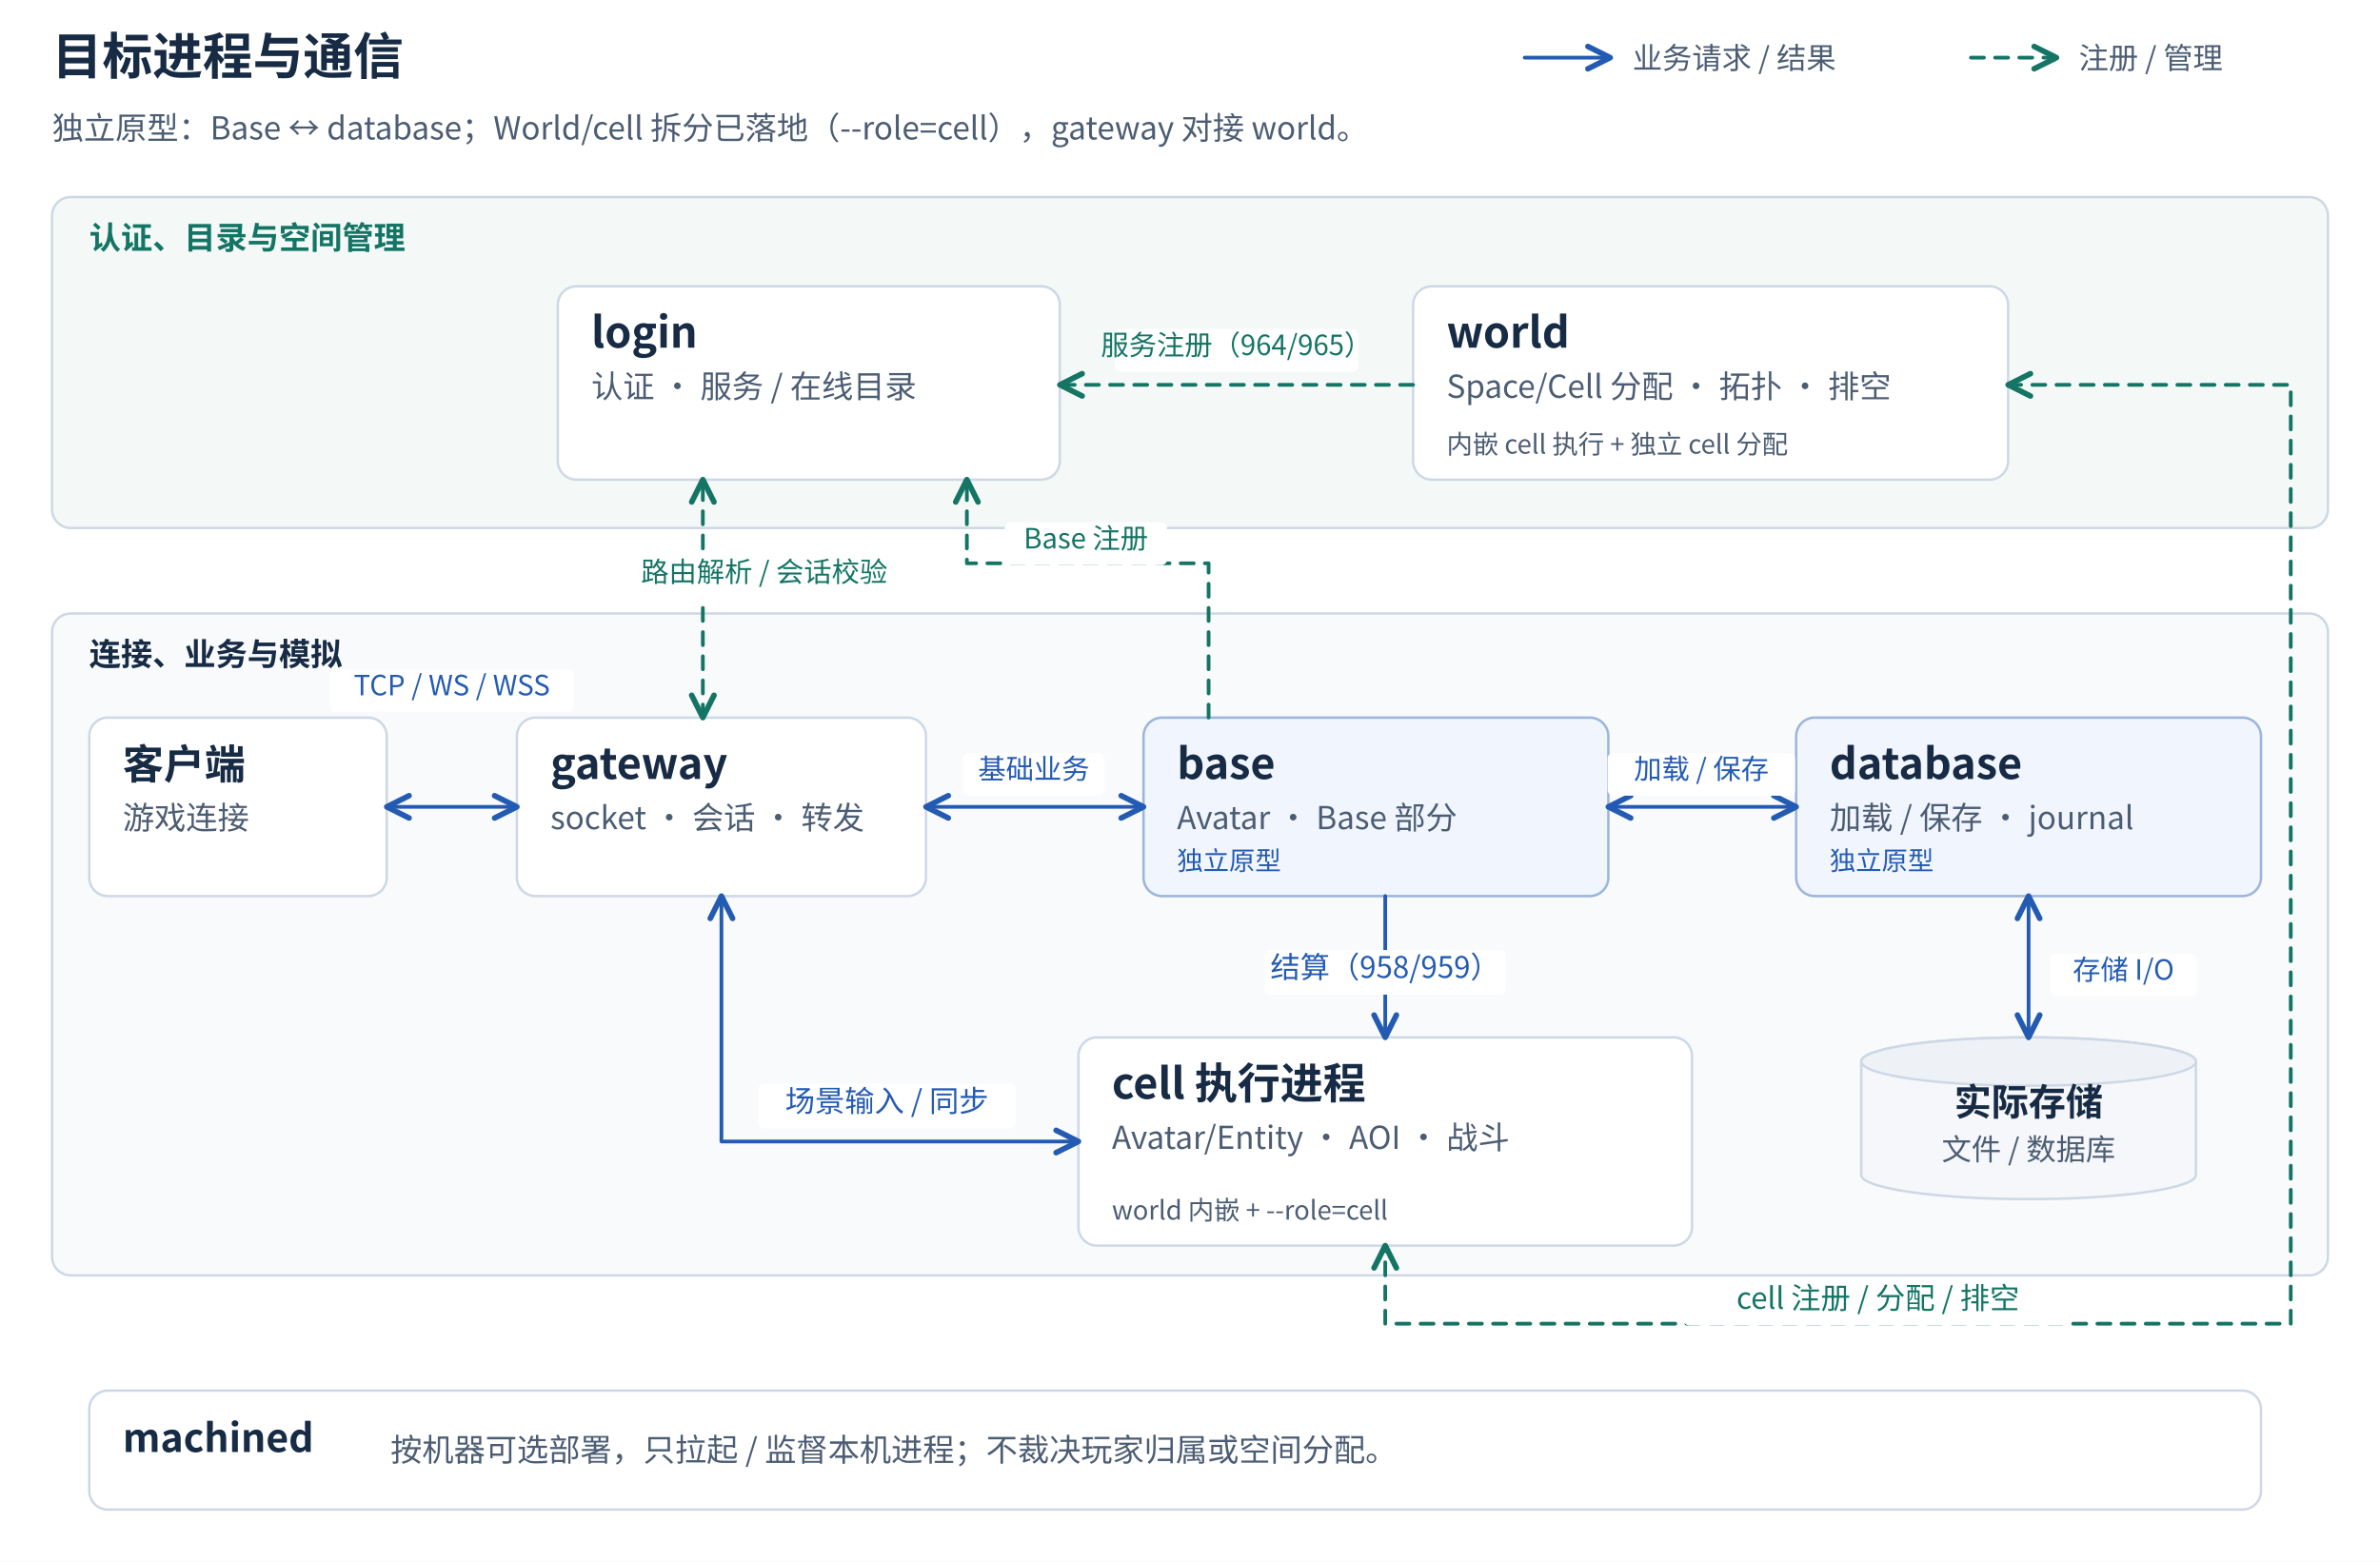
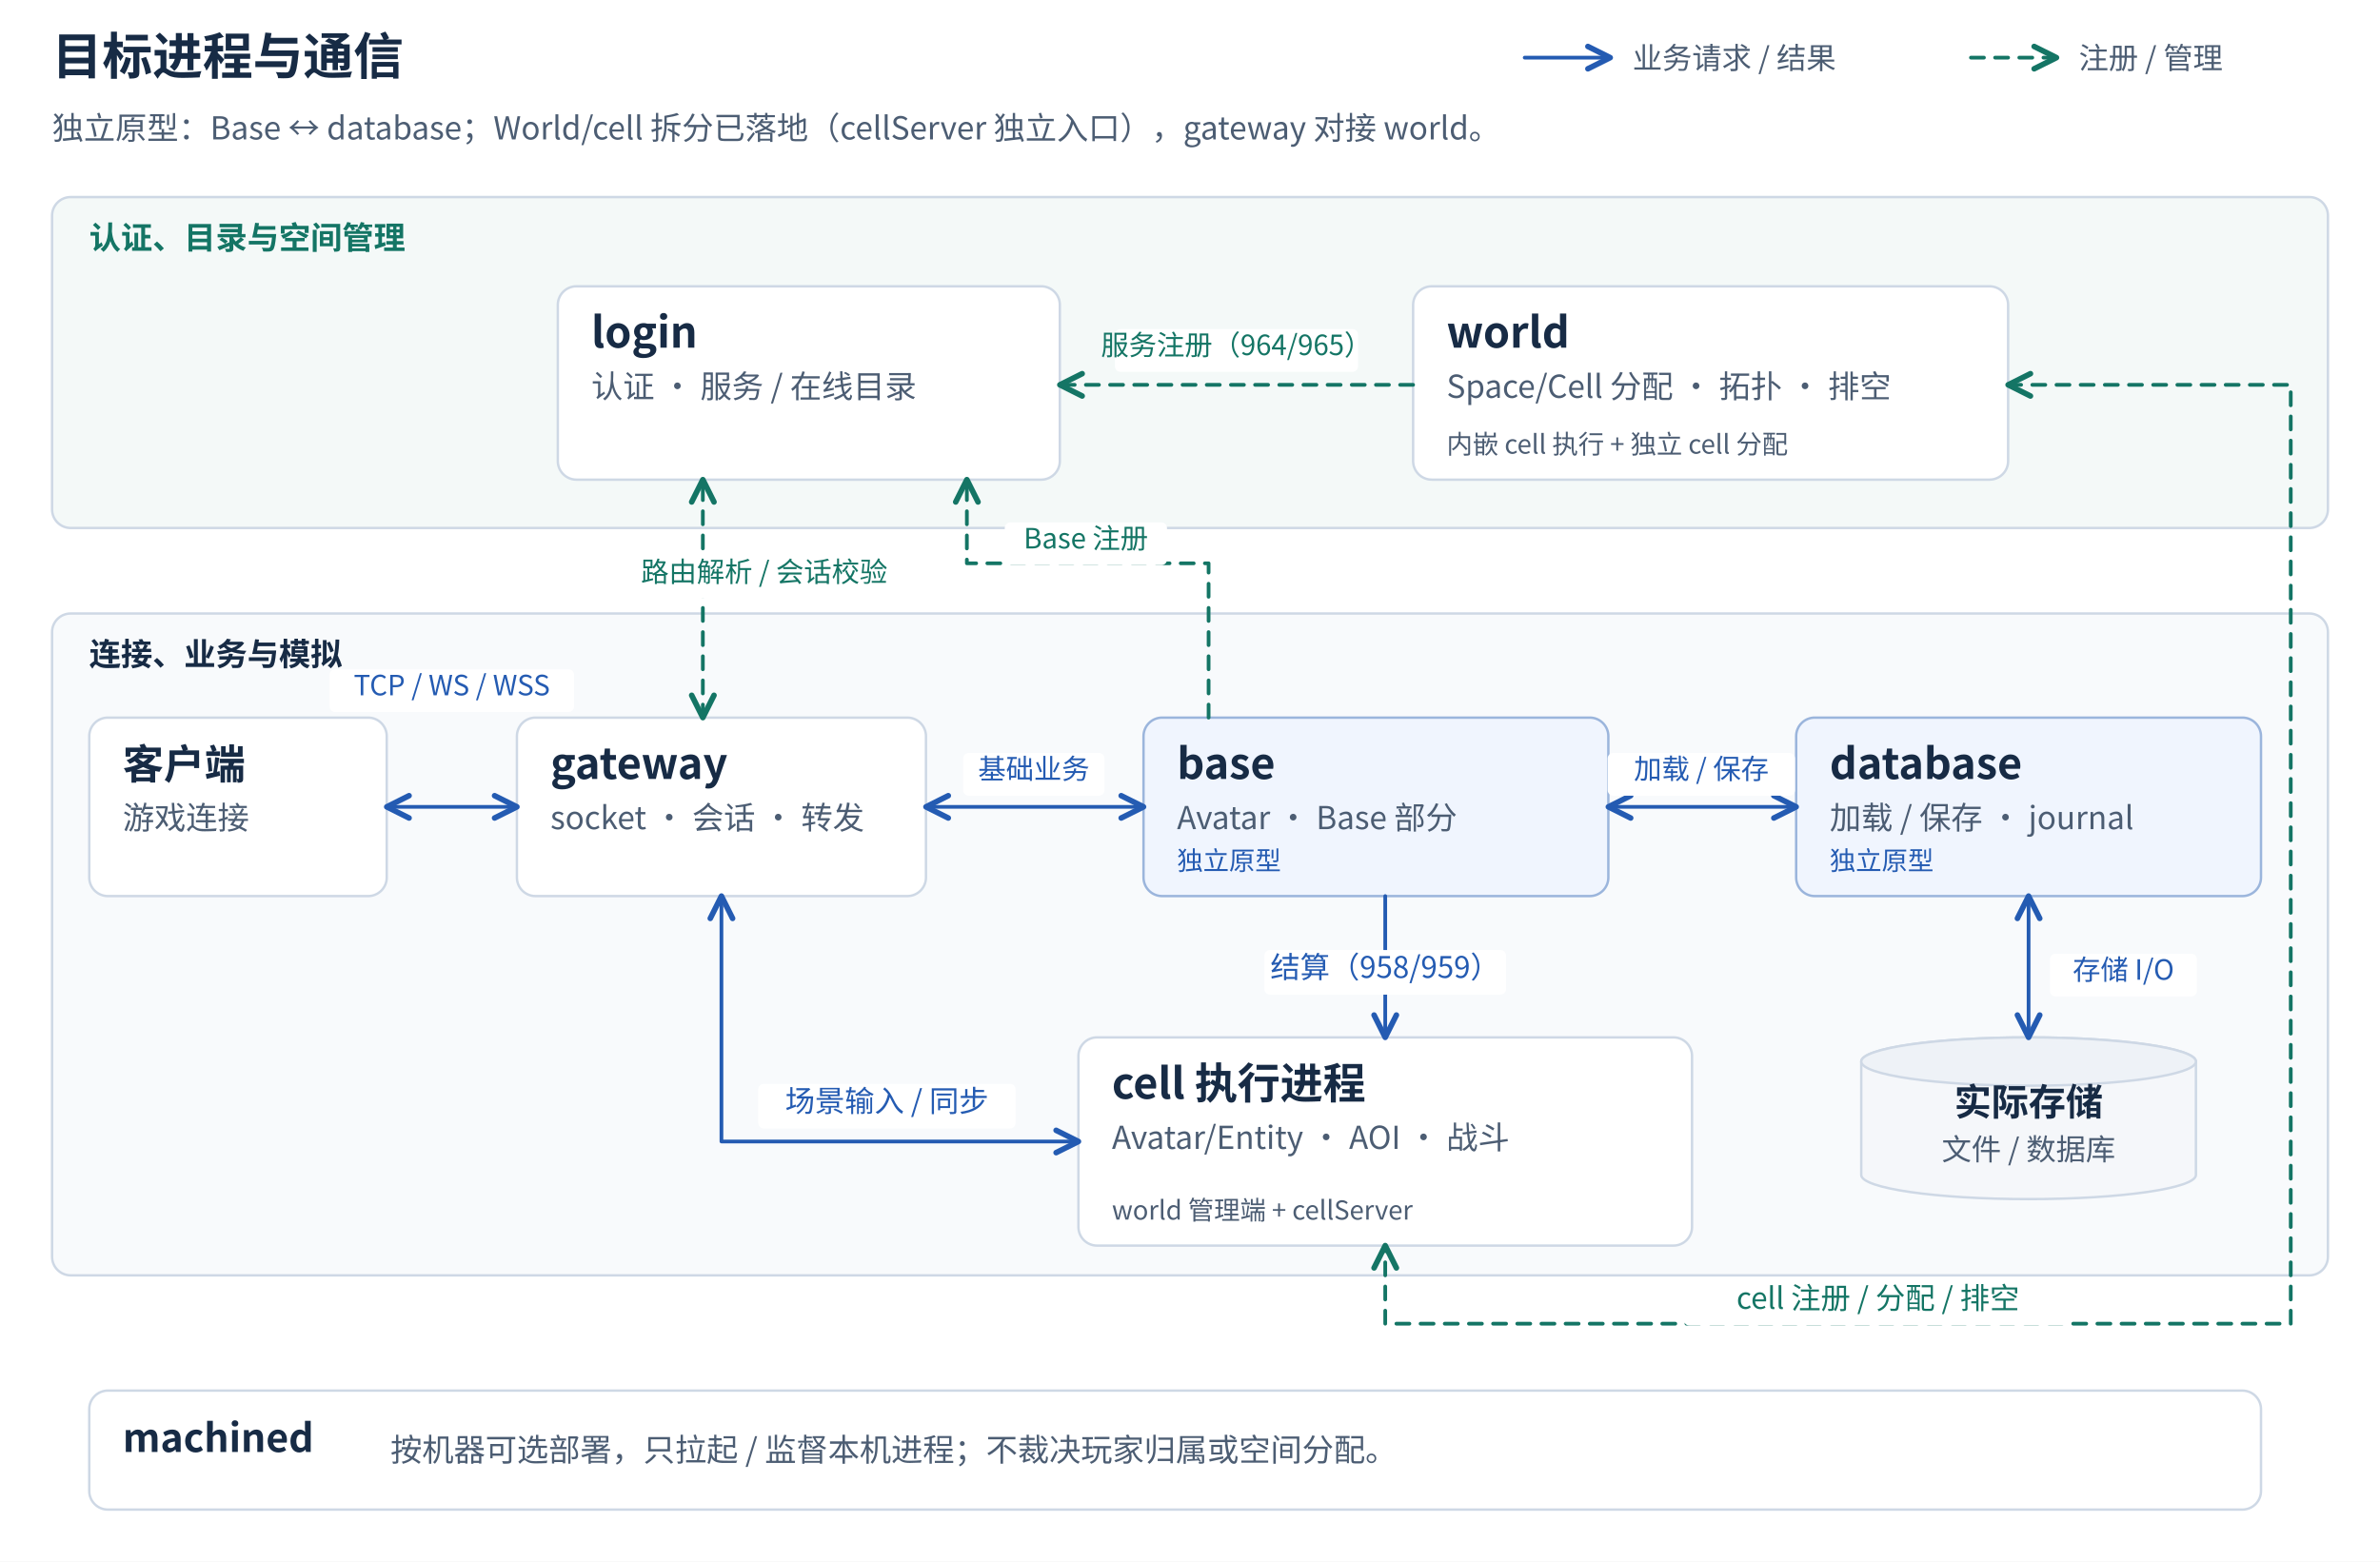
<svg xmlns="http://www.w3.org/2000/svg" width="1280" height="840" viewBox="0 0 1280 840" role="img" aria-labelledby="title desc" lang="zh-CN">
  <defs>
    <marker id="blue" markerWidth="8" markerHeight="8" refX="7" refY="4" orient="auto-start-reverse">
      <path d="M1 1 L7 4 L1 7" fill="none" stroke="#245bb2" stroke-width="1.5" stroke-linecap="round" stroke-linejoin="round" />
    </marker>
    <marker id="teal" markerWidth="8" markerHeight="8" refX="7" refY="4" orient="auto-start-reverse">
      <path d="M1 1 L7 4 L1 7" fill="none" stroke="#147565" stroke-width="1.5" stroke-linecap="round" stroke-linejoin="round" />
    </marker>
    <style>text{font-family:ui-sans-serif,system-ui,-apple-system,"Segoe UI","Noto Sans CJK SC","Microsoft YaHei",sans-serif;fill:#172b45}.sub{fill:#4c5d73}.blue{fill:#245bb2}.teal{fill:#147565}</style>
  </defs>
  <rect width="1280" height="840" fill="#fff" />
  <text x="28" y="40" font-size="27" font-weight="600" text-anchor="start">目标进程与通信</text>
  <path d="M820 31 L866 31" fill="none" stroke="#245bb2" stroke-width="2" stroke-linecap="round" stroke-linejoin="round" marker-end="url(#blue)" />
  <text x="878" y="37" font-size="16" font-weight="400" text-anchor="start" class="sub">业务请求 / 结果</text>
  <path d="M1060 31 L1106 31" fill="none" stroke="#147565" stroke-width="2" stroke-linecap="round" stroke-linejoin="round" marker-end="url(#teal)" stroke-dasharray="7 6" />
  <text x="1118" y="37" font-size="16" font-weight="400" text-anchor="start" class="sub">注册 / 管理</text>
-   <text x="28" y="75" font-size="17" font-weight="400" text-anchor="start" class="sub">独立原型：Base ↔ database；World/cell 拆分已落地（--role=cell），gateway 对接 world。</text>
+   <text x="28" y="75" font-size="17" font-weight="400" text-anchor="start" class="sub">独立原型：Base ↔ database；World/cell 拆分已落地（cellServer 独立入口），gateway 对接 world。</text>
  <rect x="28" y="106" width="1224" height="178" rx="10" fill="#f4f9f8" stroke="#ced8e5" stroke-width="1.3" />
  <text x="48" y="134" font-size="17" font-weight="600" text-anchor="start" class="teal">认证、目录与空间管理</text>
  <g data-node="login">
    <rect x="300" y="154" width="270" height="104" rx="10" fill="#fff" stroke="#ced8e5" stroke-width="1.3" />
    <text x="318" y="187" font-size="23" font-weight="600" text-anchor="start">login</text>
    <text x="318" y="214" font-size="17" font-weight="400" text-anchor="start" class="sub">认证 · 服务 / 在线目录</text>
  </g>
  <g data-node="world">
    <rect x="760" y="154" width="320" height="104" rx="10" fill="#fff" stroke="#ced8e5" stroke-width="1.3" />
    <text x="778" y="187" font-size="23" font-weight="600" text-anchor="start">world</text>
    <text x="778" y="214" font-size="17" font-weight="400" text-anchor="start" class="sub">Space/Cell 分配 · 拓扑 · 排空</text>
    <text x="778" y="244" font-size="14" font-weight="500" text-anchor="start" class="sub">内嵌 cell 执行 + 独立 cell 分配</text>
  </g>
  <path d="M760 207 L570 207" fill="none" stroke="#147565" stroke-width="2" stroke-linecap="round" stroke-linejoin="round" marker-end="url(#teal)" stroke-dasharray="7 6" />
  <rect x="599.625" y="177" width="130.75" height="23" rx="3" fill="#fff" stroke="none" stroke-width="1.3" />
  <text x="665" y="191" font-size="15" font-weight="500" text-anchor="middle" class="teal">服务注册（964/965）</text>
  <rect x="28" y="330" width="1224" height="356" rx="10" fill="#f8fafc" stroke="#ced8e5" stroke-width="1.3" />
  <text x="48" y="358" font-size="17" font-weight="600" text-anchor="start">连接、业务与模拟</text>
  <g data-node="客户端">
    <rect x="48" y="386" width="160" height="96" rx="10" fill="#fff" stroke="#ced8e5" stroke-width="1.3" />
    <text x="66" y="419" font-size="22" font-weight="600" text-anchor="start">客户端</text>
    <text x="66" y="446" font-size="17" font-weight="400" text-anchor="start" class="sub">游戏连接</text>
  </g>
  <g data-node="gateway">
    <rect x="278" y="386" width="220" height="96" rx="10" fill="#fff" stroke="#ced8e5" stroke-width="1.3" />
    <text x="296" y="419" font-size="23" font-weight="600" text-anchor="start">gateway</text>
    <text x="296" y="446" font-size="17" font-weight="400" text-anchor="start" class="sub">socket · 会话 · 转发</text>
  </g>
  <g data-node="base">
    <rect x="615" y="386" width="250" height="96" rx="10" fill="#f0f5fe" stroke="#9bb5dc" stroke-width="1.3" />
    <text x="633" y="419" font-size="23" font-weight="600" text-anchor="start">base</text>
    <text x="633" y="446" font-size="17" font-weight="400" text-anchor="start" class="sub">Avatar · Base 部分</text>
    <text x="633" y="468" font-size="14" font-weight="500" text-anchor="start" class="blue">独立原型</text>
  </g>
  <g data-node="database">
    <rect x="966" y="386" width="250" height="96" rx="10" fill="#f0f5fe" stroke="#9bb5dc" stroke-width="1.3" />
    <text x="984" y="419" font-size="23" font-weight="600" text-anchor="start">database</text>
    <text x="984" y="446" font-size="17" font-weight="400" text-anchor="start" class="sub">加载 / 保存 · journal</text>
    <text x="984" y="468" font-size="14" font-weight="500" text-anchor="start" class="blue">独立原型</text>
  </g>
  <g data-node="cell 执行进程">
    <rect x="580" y="558" width="330" height="112" rx="10" fill="#fff" stroke="#ced8e5" stroke-width="1.3" />
    <text x="598" y="591" font-size="23" font-weight="600" text-anchor="start">cell 执行进程</text>
    <text x="598" y="618" font-size="17" font-weight="400" text-anchor="start" class="sub">Avatar/Entity · AOI · 战斗</text>
-     <text x="598" y="656" font-size="14" font-weight="500" text-anchor="start" class="sub">world 内嵌 + --role=cell</text>
+     <text x="598" y="656" font-size="14" font-weight="500" text-anchor="start" class="sub">world 管理端 + cellServer</text>
  </g>
  <path d="M1001 571 A90.0 13 0 0 1 1181 571 V632 A90.0 13 0 0 1 1001 632 Z" fill="#f5f7fa" stroke="#ced8e5" stroke-width="1.3" />
  <ellipse cx="1091.0" cy="571" rx="90.0" ry="13" fill="#eef2f7" stroke="#ced8e5" stroke-width="1.3" />
  <text x="1091.0" y="600" font-size="20" font-weight="600" text-anchor="middle">实际存储</text>
  <text x="1091.0" y="624" font-size="16" font-weight="400" text-anchor="middle" class="sub">文件 / 数据库</text>
  <path d="M208 434 L278 434" fill="none" stroke="#245bb2" stroke-width="2" stroke-linecap="round" stroke-linejoin="round" marker-end="url(#blue)" marker-start="url(#blue)" />
  <rect x="177.25" y="360" width="131.5" height="23" rx="3" fill="#fff" stroke="none" stroke-width="1.3" />
  <text x="243" y="374" font-size="15" font-weight="500" text-anchor="middle" class="blue">TCP / WS / WSS</text>
  <path d="M498 434 L615 434" fill="none" stroke="#245bb2" stroke-width="2" stroke-linecap="round" stroke-linejoin="round" marker-end="url(#blue)" marker-start="url(#blue)" />
  <rect x="518.0" y="405" width="76" height="23" rx="3" fill="#fff" stroke="none" stroke-width="1.3" />
  <text x="556" y="419" font-size="15" font-weight="500" text-anchor="middle" class="blue">基础业务</text>
  <path d="M865 434 L966 434" fill="none" stroke="#245bb2" stroke-width="2" stroke-linecap="round" stroke-linejoin="round" marker-end="url(#blue)" marker-start="url(#blue)" />
  <rect x="864.625" y="405" width="100.75" height="23" rx="3" fill="#fff" stroke="none" stroke-width="1.3" />
  <text x="915" y="419" font-size="15" font-weight="500" text-anchor="middle" class="blue">加载 / 保存</text>
  <path d="M388 482 L388 614 L580 614" fill="none" stroke="#245bb2" stroke-width="2" stroke-linecap="round" stroke-linejoin="round" marker-end="url(#blue)" marker-start="url(#blue)" />
  <rect x="407.8" y="583" width="138.4" height="24" rx="3" fill="#fff" stroke="none" stroke-width="1.3" />
  <text x="477" y="598" font-size="16" font-weight="500" text-anchor="middle" class="blue">场景输入 / 同步</text>
  <path d="M745 482 L745 558" fill="none" stroke="#245bb2" stroke-width="2" stroke-linecap="round" stroke-linejoin="round" marker-end="url(#blue)" />
  <rect x="680" y="511" width="130" height="24" rx="3" fill="#fff" stroke="none" stroke-width="1.3" />
  <text x="745" y="526" font-size="16" font-weight="500" text-anchor="middle" class="blue">结算（958/959）</text>
  <path d="M1091 482 L1091 558" fill="none" stroke="#245bb2" stroke-width="2" stroke-linecap="round" stroke-linejoin="round" marker-end="url(#blue)" marker-start="url(#blue)" />
  <rect x="1102.5" y="513" width="79.0" height="23" rx="3" fill="#fff" stroke="none" stroke-width="1.3" />
  <text x="1142" y="527" font-size="15" font-weight="500" text-anchor="middle" class="blue">存储 I/O</text>
  <path d="M378 386 L378 258" fill="none" stroke="#147565" stroke-width="2" stroke-linecap="round" stroke-linejoin="round" marker-end="url(#teal)" marker-start="url(#teal)" stroke-dasharray="7 6" />
  <rect x="336" y="299" width="150" height="23" rx="3" fill="#fff" stroke="none" stroke-width="1.3" />
  <text x="411" y="313" font-size="15" font-weight="500" text-anchor="middle" class="teal">路由解析 / 会话校验</text>
  <path d="M650 386 L650 303 L520 303 L520 258" fill="none" stroke="#147565" stroke-width="2" stroke-linecap="round" stroke-linejoin="round" marker-end="url(#teal)" stroke-dasharray="7 6" />
  <rect x="540.375" y="281" width="87.25" height="23" rx="3" fill="#fff" stroke="none" stroke-width="1.3" />
  <text x="584" y="295" font-size="15" font-weight="500" text-anchor="middle" class="teal">Base 注册</text>
  <path d="M1080 207 L1232 207 L1232 712 L745 712 L745 670" fill="none" stroke="#147565" stroke-width="2" stroke-linecap="round" stroke-linejoin="round" marker-end="url(#teal)" marker-start="url(#teal)" stroke-dasharray="7 6" />
  <rect x="905.6" y="689" width="208.8" height="24" rx="3" fill="#fff" stroke="none" stroke-width="1.3" />
  <text x="1010" y="704" font-size="16" font-weight="500" text-anchor="middle" class="teal">cell 注册 / 分配 / 排空</text>
  <g data-node="machined">
    <rect x="48" y="748" width="1168" height="64" rx="10" fill="#fff" stroke="#ced8e5" stroke-width="1.3" />
    <text x="66" y="781" font-size="21" font-weight="600" text-anchor="start">machined</text>
  </g>
  <text x="210" y="786" font-size="17" font-weight="400" text-anchor="start" class="sub">按机器可选部署，只拉起 / 监督本机进程；不裁决玩家归属或空间分配。</text>
</svg>
